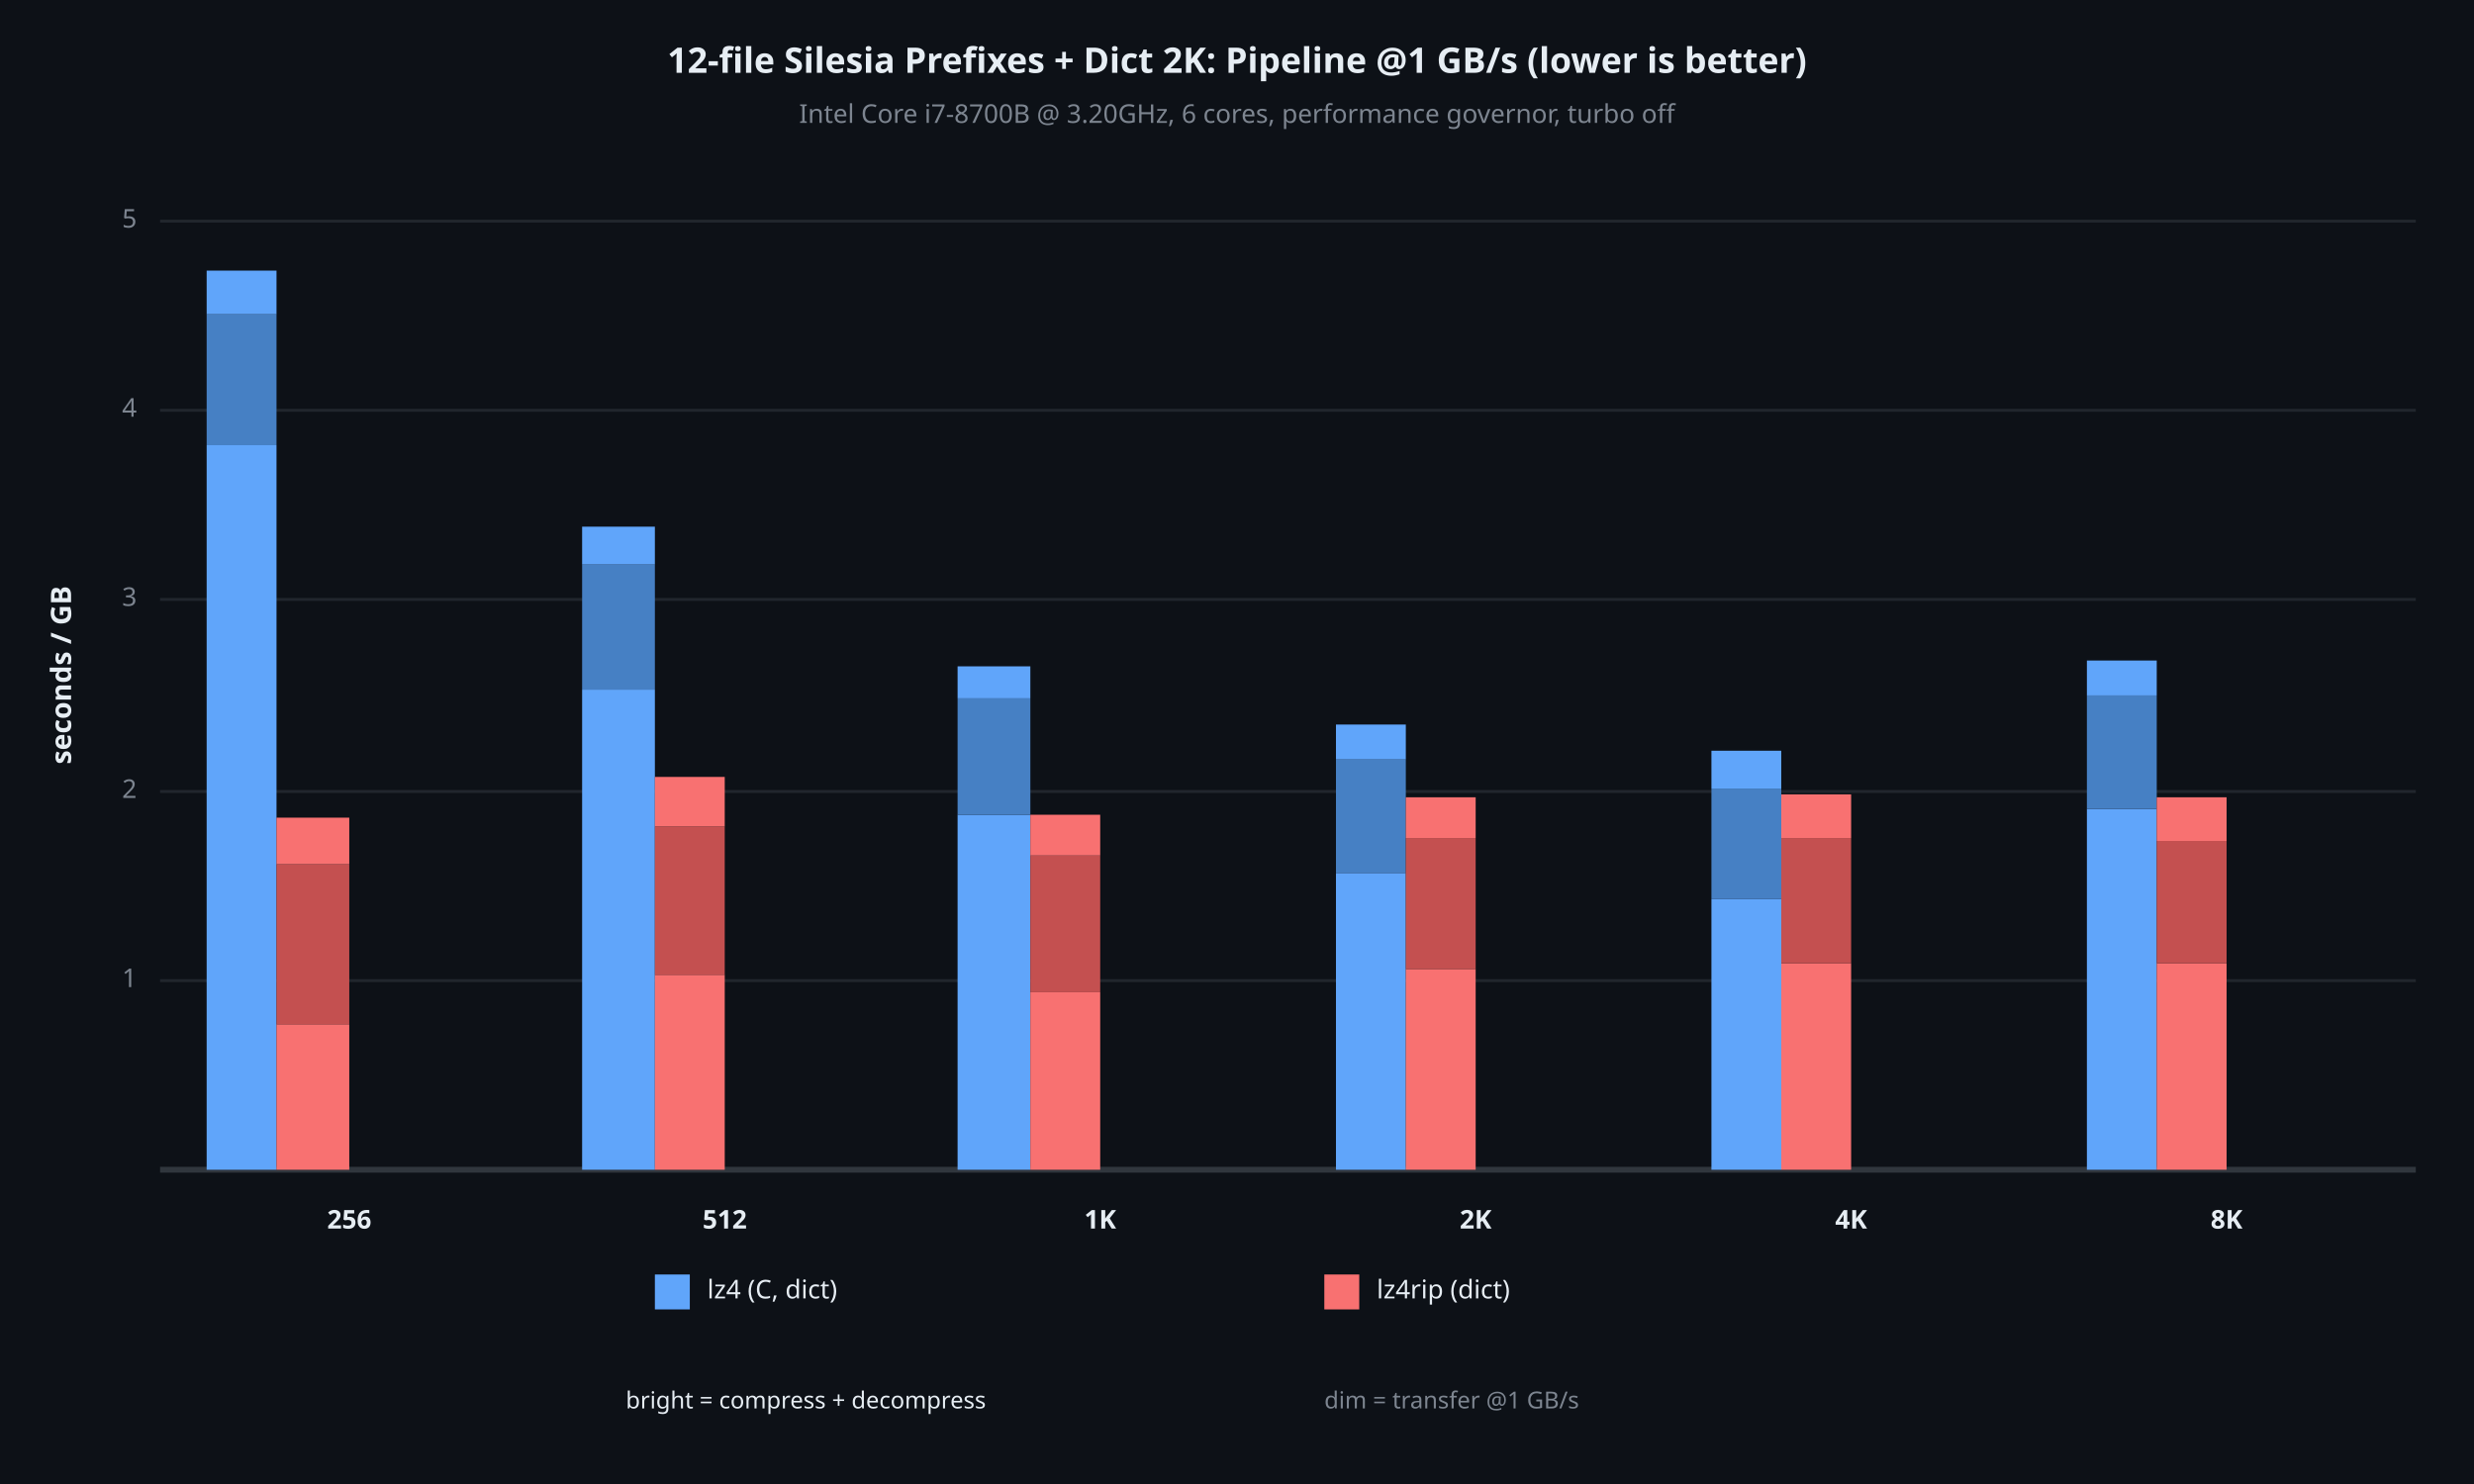
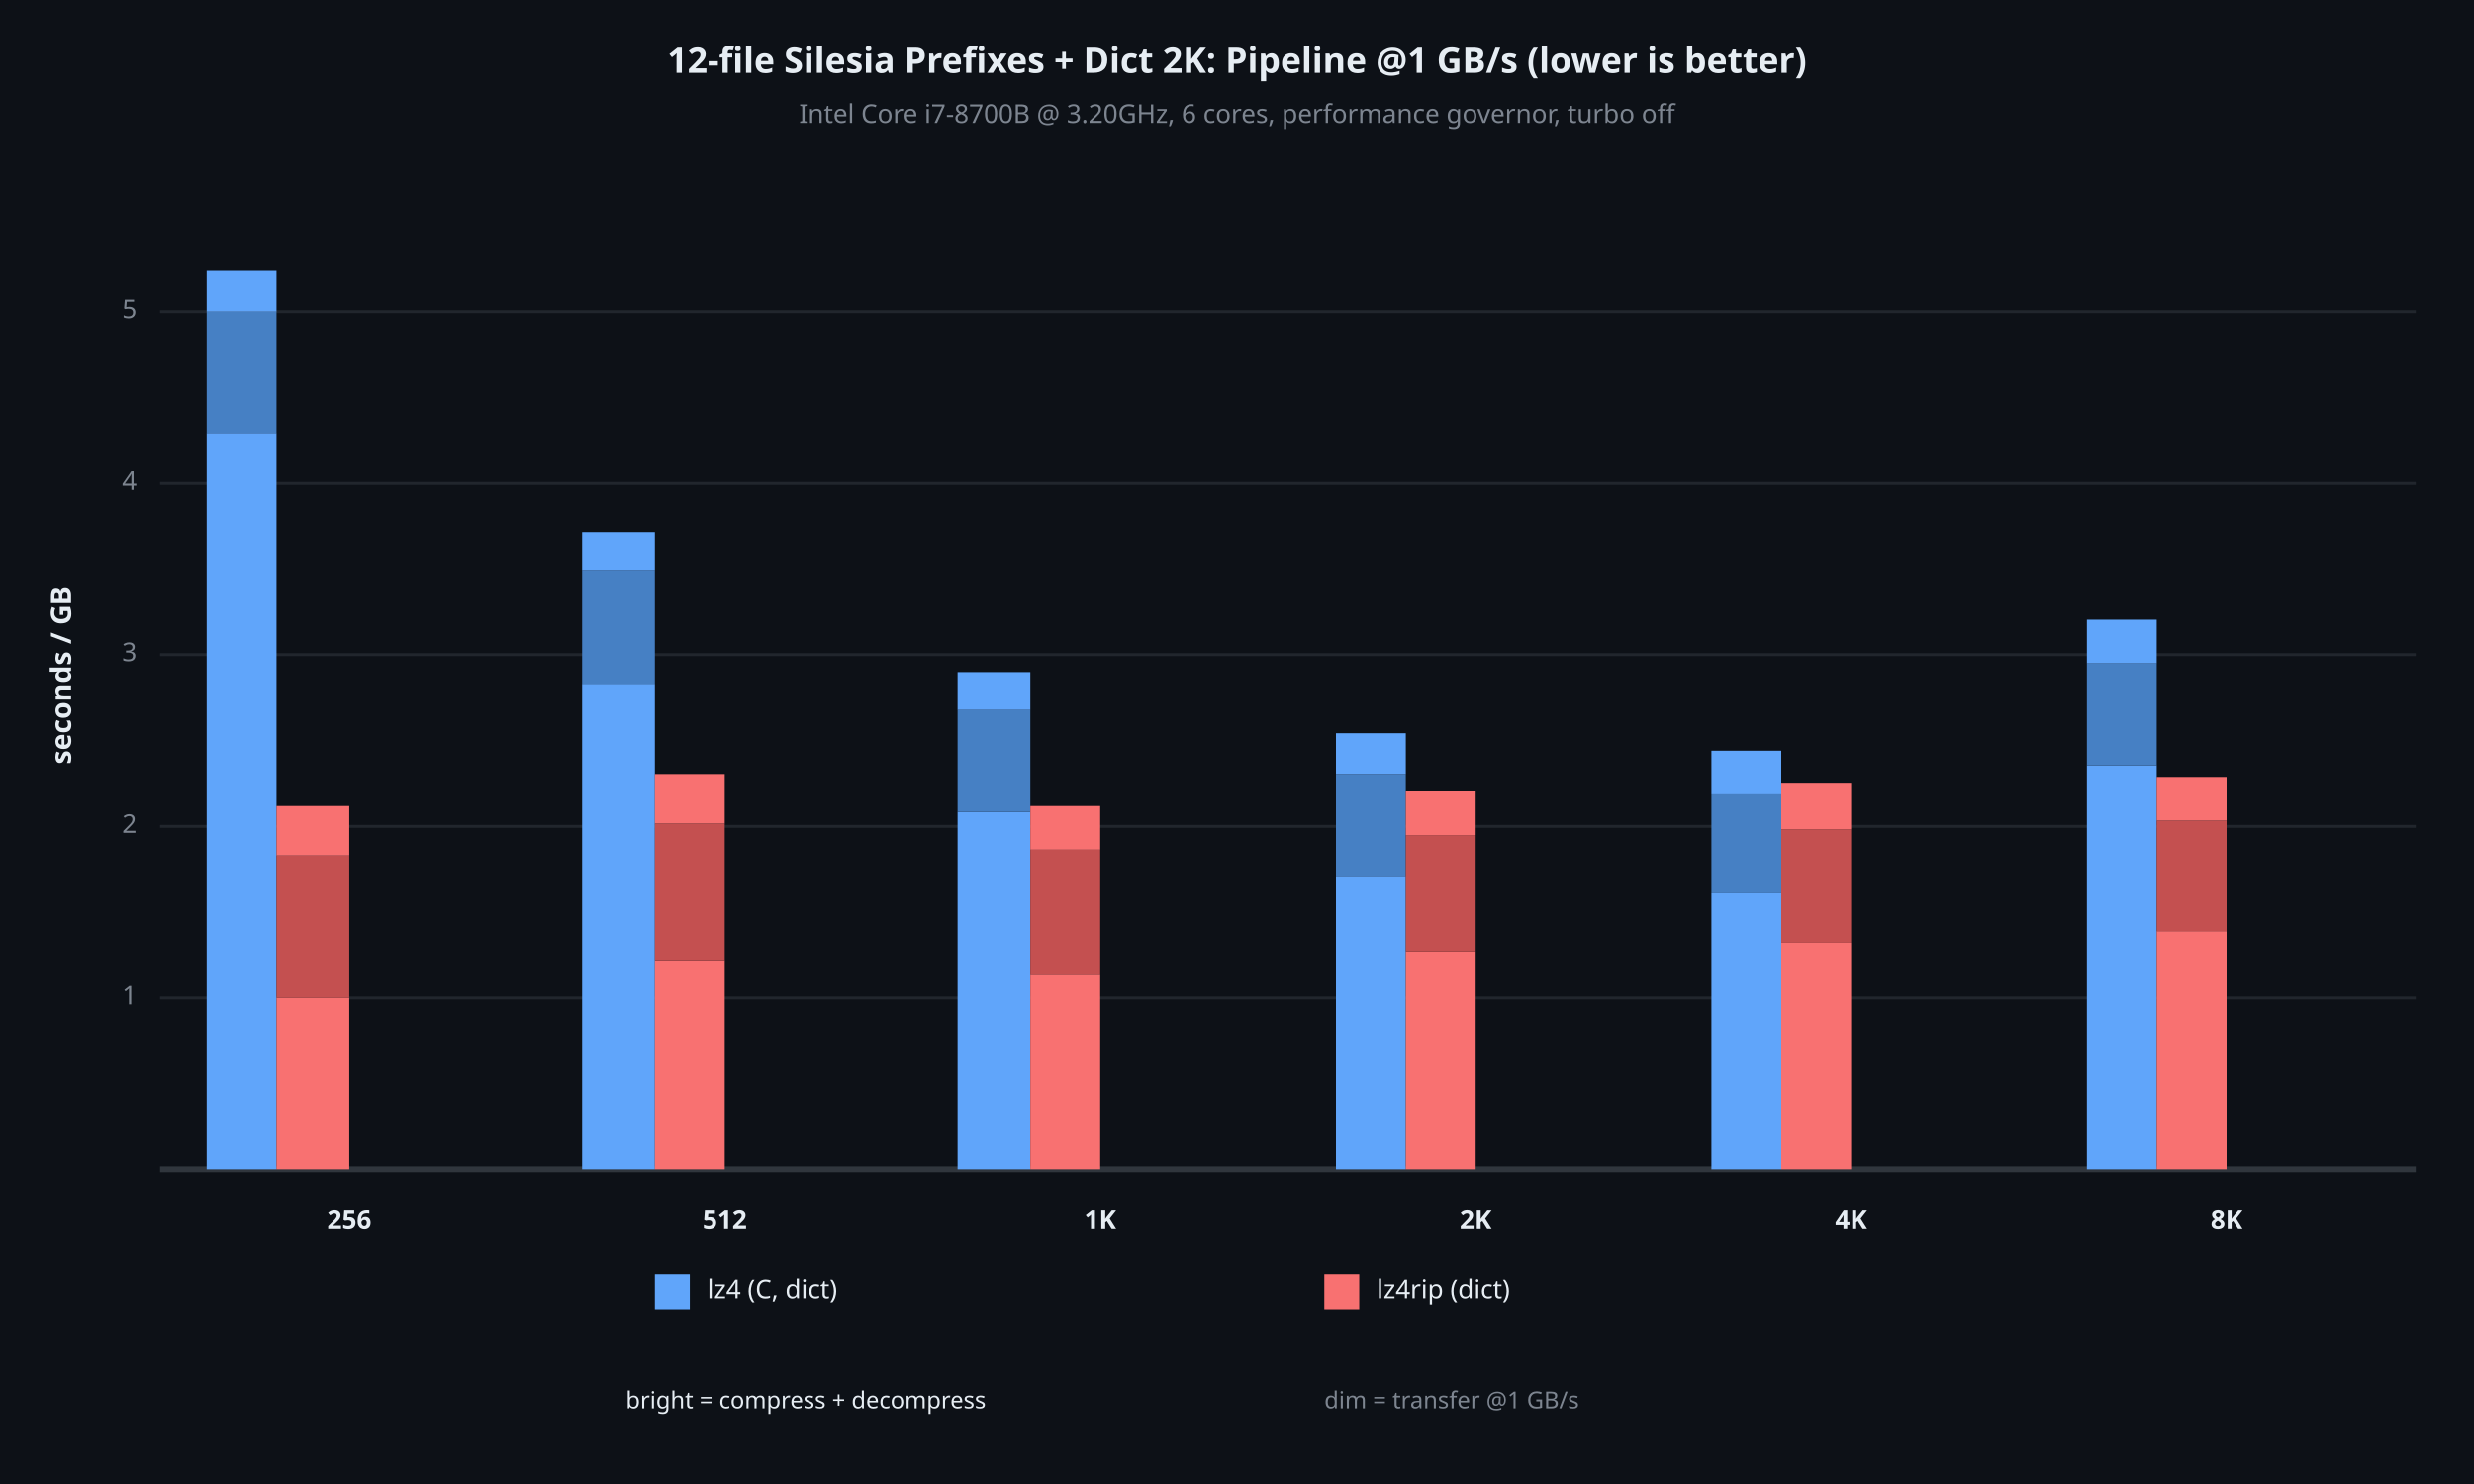
<svg xmlns="http://www.w3.org/2000/svg" viewBox="0 0 850 510" font-family="system-ui, -apple-system, sans-serif">
  <rect x="0" y="0" width="850" height="510" opacity="1" fill="#0D1117" stroke="none" />
  <text x="425" y="22" dy="0.5ex" text-anchor="middle" font-family="sans-serif" font-size="12.097" opacity="1" fill="#E6EDF3" font-weight="bold">
12-file Silesia Prefixes + Dict 2K: Pipeline @1 GB/s (lower is better)
</text>
  <text x="425" y="40" dy="0.5ex" text-anchor="middle" font-family="sans-serif" font-size="8.871" opacity="1" fill="#7D8590">
Intel Core i7-8700B @ 3.20GHz, 6 cores, performance governor, turbo off
</text>
  <text x="22" y="232" dy="0.5ex" text-anchor="middle" font-family="sans-serif" font-size="9.677" opacity="1" fill="#E6EDF3" font-weight="bold" transform="rotate(270, 22, 232)">
seconds / GB
</text>
-   <polyline fill="none" opacity="1" stroke="#21262D" stroke-width="1" points="55,337 830,337 " />
-   <text x="47" y="337" dy="0.5ex" text-anchor="end" font-family="sans-serif" font-size="8.871" opacity="1" fill="#7D8590">
+   <polyline fill="none" opacity="1" stroke="#21262D" stroke-width="1" points="55,343 830,343 " />
+   <text x="47" y="343" dy="0.5ex" text-anchor="end" font-family="sans-serif" font-size="8.871" opacity="1" fill="#7D8590">
1
</text>
-   <polyline fill="none" opacity="1" stroke="#21262D" stroke-width="1" points="55,272 830,272 " />
-   <text x="47" y="272" dy="0.5ex" text-anchor="end" font-family="sans-serif" font-size="8.871" opacity="1" fill="#7D8590">
+   <polyline fill="none" opacity="1" stroke="#21262D" stroke-width="1" points="55,284 830,284 " />
+   <text x="47" y="284" dy="0.5ex" text-anchor="end" font-family="sans-serif" font-size="8.871" opacity="1" fill="#7D8590">
2
</text>
-   <polyline fill="none" opacity="1" stroke="#21262D" stroke-width="1" points="55,206 830,206 " />
-   <text x="47" y="206" dy="0.5ex" text-anchor="end" font-family="sans-serif" font-size="8.871" opacity="1" fill="#7D8590">
+   <polyline fill="none" opacity="1" stroke="#21262D" stroke-width="1" points="55,225 830,225 " />
+   <text x="47" y="225" dy="0.5ex" text-anchor="end" font-family="sans-serif" font-size="8.871" opacity="1" fill="#7D8590">
3
</text>
-   <polyline fill="none" opacity="1" stroke="#21262D" stroke-width="1" points="55,141 830,141 " />
-   <text x="47" y="141" dy="0.5ex" text-anchor="end" font-family="sans-serif" font-size="8.871" opacity="1" fill="#7D8590">
+   <polyline fill="none" opacity="1" stroke="#21262D" stroke-width="1" points="55,166 830,166 " />
+   <text x="47" y="166" dy="0.5ex" text-anchor="end" font-family="sans-serif" font-size="8.871" opacity="1" fill="#7D8590">
4
</text>
-   <polyline fill="none" opacity="1" stroke="#21262D" stroke-width="1" points="55,76 830,76 " />
-   <text x="47" y="76" dy="0.5ex" text-anchor="end" font-family="sans-serif" font-size="8.871" opacity="1" fill="#7D8590">
+   <polyline fill="none" opacity="1" stroke="#21262D" stroke-width="1" points="55,107 830,107 " />
+   <text x="47" y="107" dy="0.5ex" text-anchor="end" font-family="sans-serif" font-size="8.871" opacity="1" fill="#7D8590">
5
</text>
  <polyline fill="none" opacity="1" stroke="#30363D" stroke-width="2" points="55,402 830,402 " />
-   <rect x="71" y="153" width="24" height="249" opacity="1" fill="#60A5FA" stroke="none" />
-   <rect x="71" y="108" width="24" height="45" opacity="1" fill="#4680C4" stroke="none" />
-   <rect x="71" y="93" width="24" height="15" opacity="1" fill="#60A5FA" stroke="none" />
-   <rect x="95" y="352" width="25" height="50" opacity="1" fill="#F87171" stroke="none" />
-   <rect x="95" y="297" width="25" height="55" opacity="1" fill="#C45050" stroke="none" />
-   <rect x="95" y="281" width="25" height="16" opacity="1" fill="#F87171" stroke="none" />
+   <rect x="71" y="149" width="24" height="253" opacity="1" fill="#60A5FA" stroke="none" />
+   <rect x="71" y="107" width="24" height="42" opacity="1" fill="#4680C4" stroke="none" />
+   <rect x="71" y="93" width="24" height="14" opacity="1" fill="#60A5FA" stroke="none" />
+   <rect x="95" y="343" width="25" height="59" opacity="1" fill="#F87171" stroke="none" />
+   <rect x="95" y="294" width="25" height="49" opacity="1" fill="#C45050" stroke="none" />
+   <rect x="95" y="277" width="25" height="17" opacity="1" fill="#F87171" stroke="none" />
  <text x="120" y="420" dy="0.5ex" text-anchor="middle" font-family="sans-serif" font-size="8.871" opacity="1" fill="#E6EDF3" font-weight="bold">
256
</text>
-   <rect x="200" y="237" width="25" height="165" opacity="1" fill="#60A5FA" stroke="none" />
-   <rect x="200" y="194" width="25" height="43" opacity="1" fill="#4680C4" stroke="none" />
-   <rect x="200" y="181" width="25" height="13" opacity="1" fill="#60A5FA" stroke="none" />
-   <rect x="225" y="335" width="24" height="67" opacity="1" fill="#F87171" stroke="none" />
-   <rect x="225" y="284" width="24" height="51" opacity="1" fill="#C45050" stroke="none" />
-   <rect x="225" y="267" width="24" height="17" opacity="1" fill="#F87171" stroke="none" />
+   <rect x="200" y="235" width="25" height="167" opacity="1" fill="#60A5FA" stroke="none" />
+   <rect x="200" y="196" width="25" height="39" opacity="1" fill="#4680C4" stroke="none" />
+   <rect x="200" y="183" width="25" height="13" opacity="1" fill="#60A5FA" stroke="none" />
+   <rect x="225" y="330" width="24" height="72" opacity="1" fill="#F87171" stroke="none" />
+   <rect x="225" y="283" width="24" height="47" opacity="1" fill="#C45050" stroke="none" />
+   <rect x="225" y="266" width="24" height="17" opacity="1" fill="#F87171" stroke="none" />
  <text x="249" y="420" dy="0.5ex" text-anchor="middle" font-family="sans-serif" font-size="8.871" opacity="1" fill="#E6EDF3" font-weight="bold">
512
</text>
-   <rect x="329" y="280" width="25" height="122" opacity="1" fill="#60A5FA" stroke="none" />
-   <rect x="329" y="240" width="25" height="40" opacity="1" fill="#4680C4" stroke="none" />
-   <rect x="329" y="229" width="25" height="11" opacity="1" fill="#60A5FA" stroke="none" />
-   <rect x="354" y="341" width="24" height="61" opacity="1" fill="#F87171" stroke="none" />
-   <rect x="354" y="294" width="24" height="47" opacity="1" fill="#C45050" stroke="none" />
-   <rect x="354" y="280" width="24" height="14" opacity="1" fill="#F87171" stroke="none" />
+   <rect x="329" y="279" width="25" height="123" opacity="1" fill="#60A5FA" stroke="none" />
+   <rect x="329" y="244" width="25" height="35" opacity="1" fill="#4680C4" stroke="none" />
+   <rect x="329" y="231" width="25" height="13" opacity="1" fill="#60A5FA" stroke="none" />
+   <rect x="354" y="335" width="24" height="67" opacity="1" fill="#F87171" stroke="none" />
+   <rect x="354" y="292" width="24" height="43" opacity="1" fill="#C45050" stroke="none" />
+   <rect x="354" y="277" width="24" height="15" opacity="1" fill="#F87171" stroke="none" />
  <text x="378" y="420" dy="0.5ex" text-anchor="middle" font-family="sans-serif" font-size="8.871" opacity="1" fill="#E6EDF3" font-weight="bold">
1K
</text>
-   <rect x="459" y="300" width="24" height="102" opacity="1" fill="#60A5FA" stroke="none" />
-   <rect x="459" y="261" width="24" height="39" opacity="1" fill="#4680C4" stroke="none" />
-   <rect x="459" y="249" width="24" height="12" opacity="1" fill="#60A5FA" stroke="none" />
-   <rect x="483" y="333" width="24" height="69" opacity="1" fill="#F87171" stroke="none" />
-   <rect x="483" y="288" width="24" height="45" opacity="1" fill="#C45050" stroke="none" />
-   <rect x="483" y="274" width="24" height="14" opacity="1" fill="#F87171" stroke="none" />
+   <rect x="459" y="301" width="24" height="101" opacity="1" fill="#60A5FA" stroke="none" />
+   <rect x="459" y="266" width="24" height="35" opacity="1" fill="#4680C4" stroke="none" />
+   <rect x="459" y="252" width="24" height="14" opacity="1" fill="#60A5FA" stroke="none" />
+   <rect x="483" y="327" width="24" height="75" opacity="1" fill="#F87171" stroke="none" />
+   <rect x="483" y="287" width="24" height="40" opacity="1" fill="#C45050" stroke="none" />
+   <rect x="483" y="272" width="24" height="15" opacity="1" fill="#F87171" stroke="none" />
  <text x="507" y="420" dy="0.5ex" text-anchor="middle" font-family="sans-serif" font-size="8.871" opacity="1" fill="#E6EDF3" font-weight="bold">
2K
</text>
-   <rect x="588" y="309" width="24" height="93" opacity="1" fill="#60A5FA" stroke="none" />
-   <rect x="588" y="271" width="24" height="38" opacity="1" fill="#4680C4" stroke="none" />
-   <rect x="588" y="258" width="24" height="13" opacity="1" fill="#60A5FA" stroke="none" />
-   <rect x="612" y="331" width="24" height="71" opacity="1" fill="#F87171" stroke="none" />
-   <rect x="612" y="288" width="24" height="43" opacity="1" fill="#C45050" stroke="none" />
-   <rect x="612" y="273" width="24" height="15" opacity="1" fill="#F87171" stroke="none" />
+   <rect x="588" y="307" width="24" height="95" opacity="1" fill="#60A5FA" stroke="none" />
+   <rect x="588" y="273" width="24" height="34" opacity="1" fill="#4680C4" stroke="none" />
+   <rect x="588" y="258" width="24" height="15" opacity="1" fill="#60A5FA" stroke="none" />
+   <rect x="612" y="324" width="24" height="78" opacity="1" fill="#F87171" stroke="none" />
+   <rect x="612" y="285" width="24" height="39" opacity="1" fill="#C45050" stroke="none" />
+   <rect x="612" y="269" width="24" height="16" opacity="1" fill="#F87171" stroke="none" />
  <text x="636" y="420" dy="0.5ex" text-anchor="middle" font-family="sans-serif" font-size="8.871" opacity="1" fill="#E6EDF3" font-weight="bold">
4K
</text>
-   <rect x="717" y="278" width="24" height="124" opacity="1" fill="#60A5FA" stroke="none" />
-   <rect x="717" y="239" width="24" height="39" opacity="1" fill="#4680C4" stroke="none" />
-   <rect x="717" y="227" width="24" height="12" opacity="1" fill="#60A5FA" stroke="none" />
-   <rect x="741" y="331" width="24" height="71" opacity="1" fill="#F87171" stroke="none" />
-   <rect x="741" y="289" width="24" height="42" opacity="1" fill="#C45050" stroke="none" />
-   <rect x="741" y="274" width="24" height="15" opacity="1" fill="#F87171" stroke="none" />
+   <rect x="717" y="263" width="24" height="139" opacity="1" fill="#60A5FA" stroke="none" />
+   <rect x="717" y="228" width="24" height="35" opacity="1" fill="#4680C4" stroke="none" />
+   <rect x="717" y="213" width="24" height="15" opacity="1" fill="#60A5FA" stroke="none" />
+   <rect x="741" y="320" width="24" height="82" opacity="1" fill="#F87171" stroke="none" />
+   <rect x="741" y="282" width="24" height="38" opacity="1" fill="#C45050" stroke="none" />
+   <rect x="741" y="267" width="24" height="15" opacity="1" fill="#F87171" stroke="none" />
  <text x="765" y="420" dy="0.5ex" text-anchor="middle" font-family="sans-serif" font-size="8.871" opacity="1" fill="#E6EDF3" font-weight="bold">
8K
</text>
  <rect x="225" y="438" width="12" height="12" opacity="1" fill="#60A5FA" stroke="none" />
  <text x="243" y="444" dy="0.5ex" text-anchor="start" font-family="sans-serif" font-size="8.871" opacity="1" fill="#E6EDF3">
lz4 (C, dict)
</text>
  <rect x="455" y="438" width="12" height="12" opacity="1" fill="#F87171" stroke="none" />
  <text x="473" y="444" dy="0.5ex" text-anchor="start" font-family="sans-serif" font-size="8.871" opacity="1" fill="#E6EDF3">
lz4rip (dict)
</text>
  <text x="215" y="482" dy="0.5ex" text-anchor="start" font-family="sans-serif" font-size="8.065" opacity="1" fill="#E6EDF3">
bright = compress + decompress
</text>
  <text x="455" y="482" dy="0.5ex" text-anchor="start" font-family="sans-serif" font-size="8.065" opacity="1" fill="#7D8590">
dim = transfer @1 GB/s
</text>
</svg>
